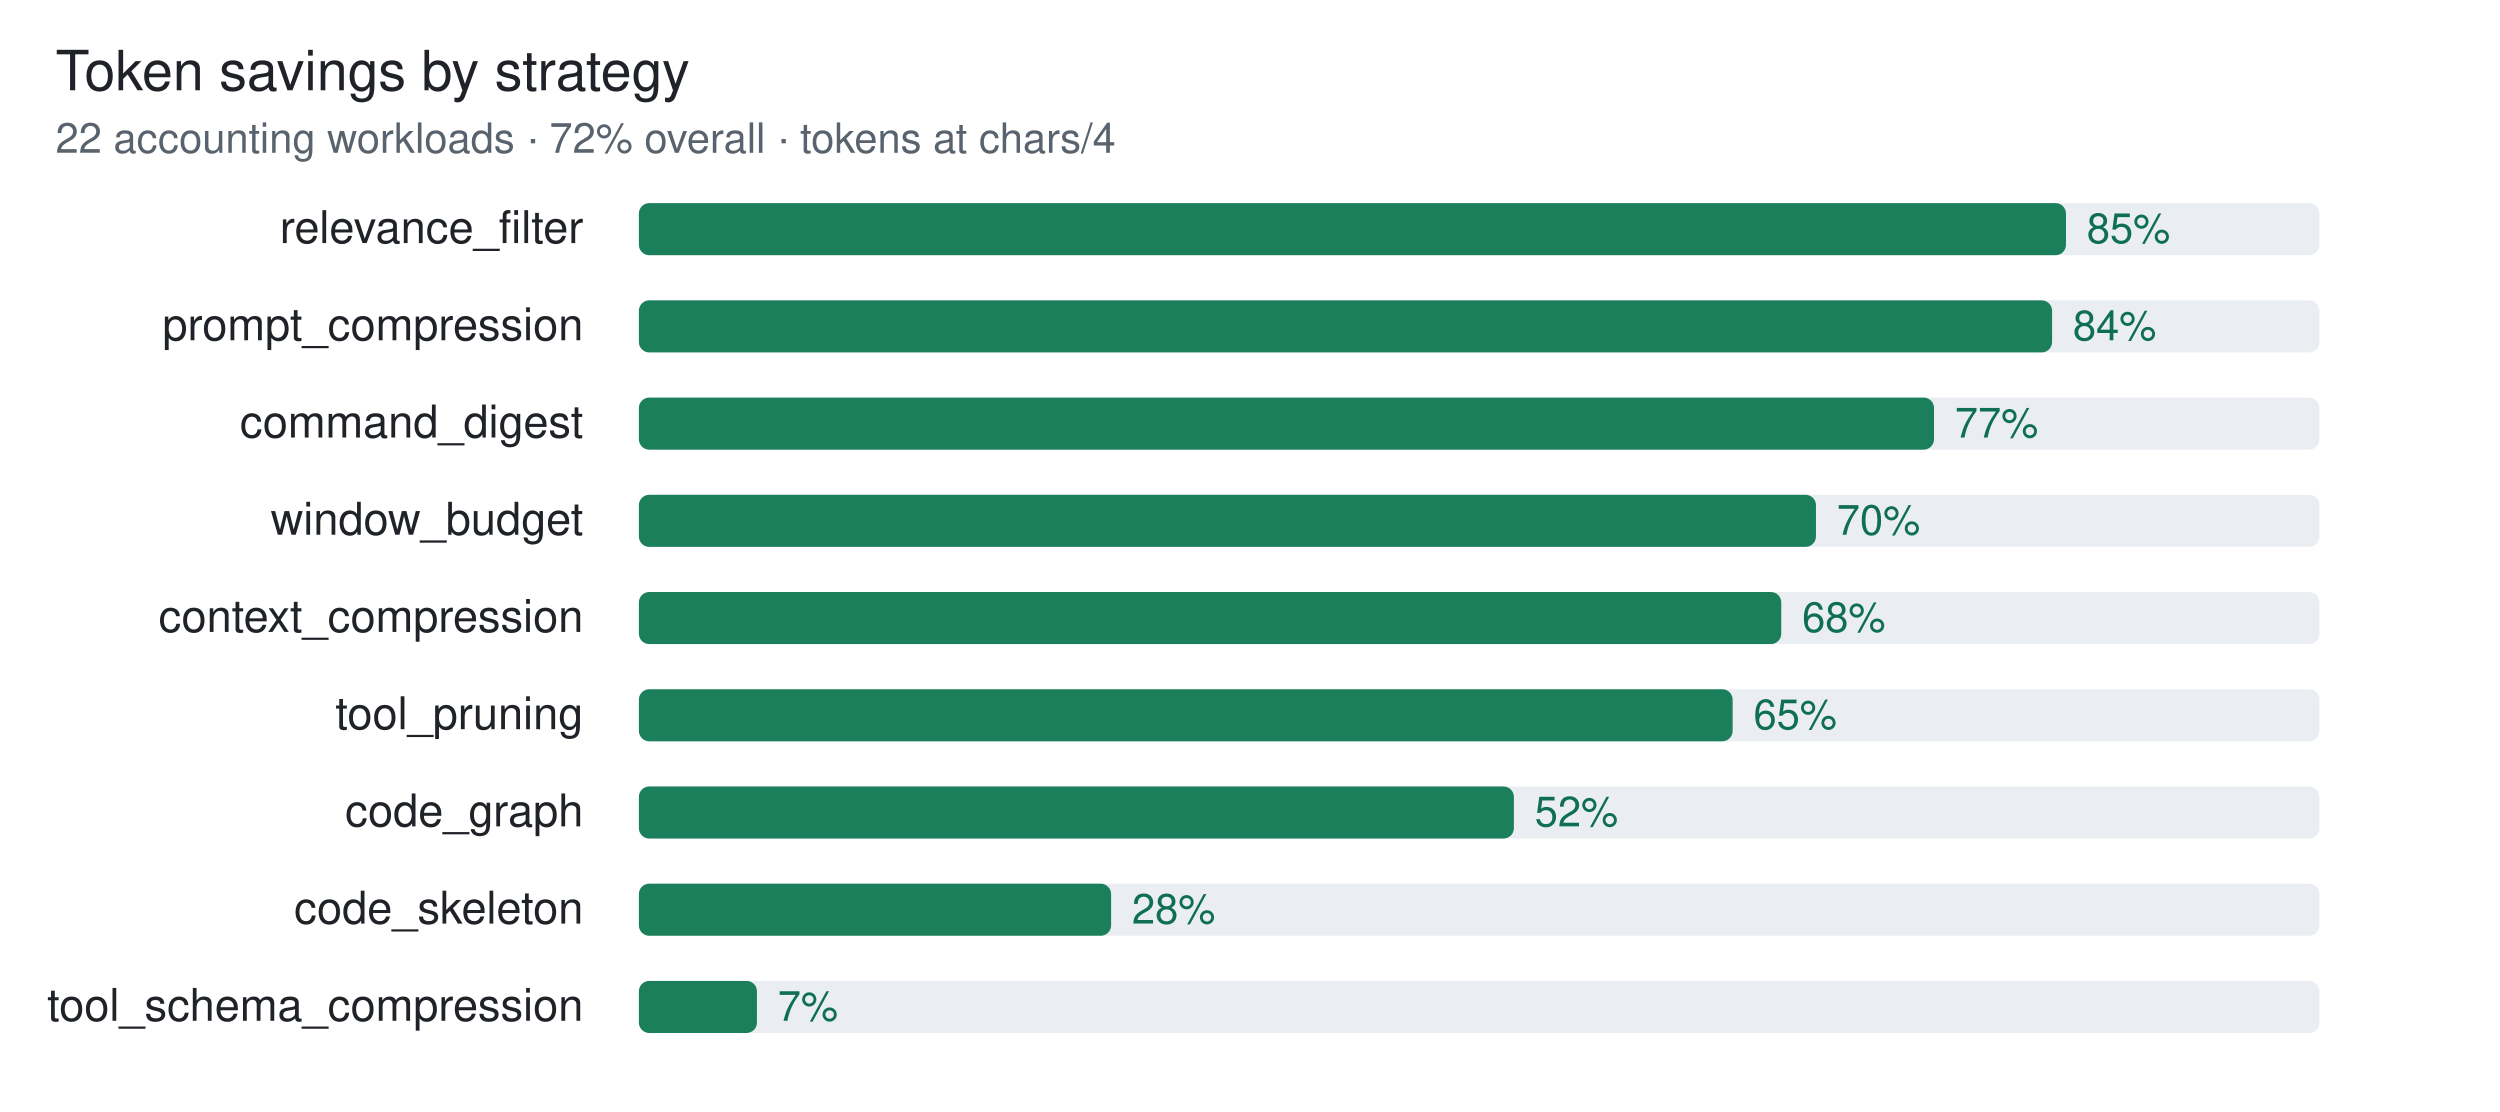
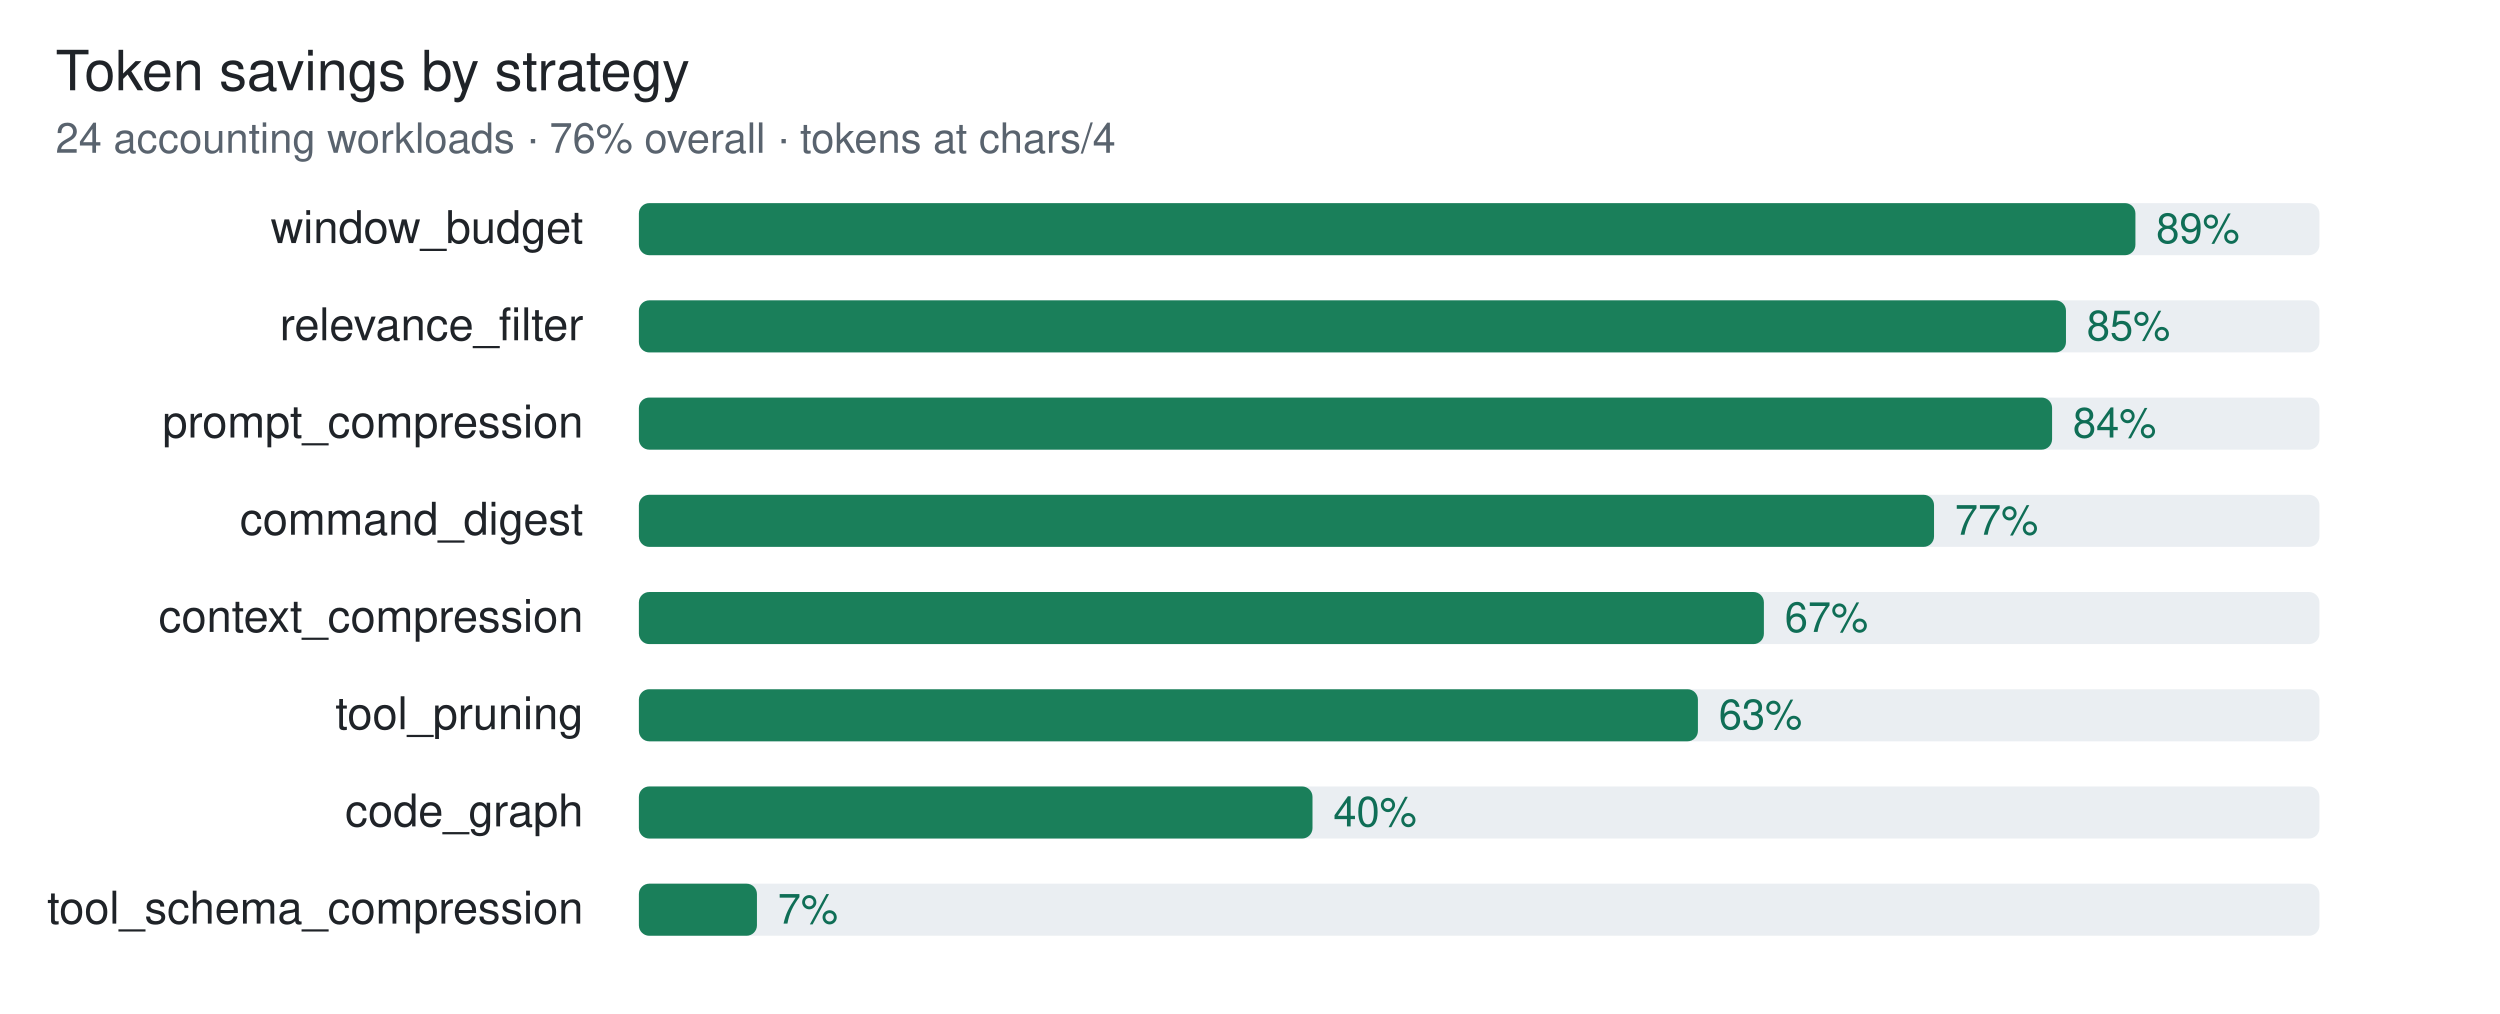
- <svg xmlns="http://www.w3.org/2000/svg" width="720" height="320" viewBox="0 0 720 320" font-family="-apple-system,BlinkMacSystemFont,'Segoe UI',Helvetica,Arial,sans-serif" role="img" aria-label="Token savings by Anyray optimizer strategy, 72% overall">
+ <svg xmlns="http://www.w3.org/2000/svg" width="720" height="292" viewBox="0 0 720 292" font-family="-apple-system,BlinkMacSystemFont,'Segoe UI',Helvetica,Arial,sans-serif" role="img" aria-label="Token savings by Anyray optimizer strategy, 76% overall">
  <text x="16" y="26" fill="#1f2328" font-size="16" font-weight="500">Token savings by strategy</text>
-   <text x="16" y="44" fill="#59636e" font-size="12">22 accounting workloads · 72% overall · tokens at chars/4</text>
-   <text x="168" y="70" fill="#1f2328" font-size="13" text-anchor="end">relevance_filter</text>
+   <text x="16" y="44" fill="#59636e" font-size="12">24 accounting workloads · 76% overall · tokens at chars/4</text>
+   <text x="168" y="70" fill="#1f2328" font-size="13" text-anchor="end">window_budget</text>
  <rect x="184" y="58.5" width="484" height="15" rx="3" fill="#eaeef2" />
-   <rect x="184" y="58.5" width="411" height="15" rx="3" fill="#1a7f5a" />
-   <text x="601" y="70" fill="#0f6e56" font-size="12" font-weight="500">85%</text>
-   <text x="168" y="98" fill="#1f2328" font-size="13" text-anchor="end">prompt_compression</text>
+   <rect x="184" y="58.5" width="431" height="15" rx="3" fill="#1a7f5a" />
+   <text x="621" y="70" fill="#0f6e56" font-size="12" font-weight="500">89%</text>
+   <text x="168" y="98" fill="#1f2328" font-size="13" text-anchor="end">relevance_filter</text>
  <rect x="184" y="86.5" width="484" height="15" rx="3" fill="#eaeef2" />
-   <rect x="184" y="86.5" width="407" height="15" rx="3" fill="#1a7f5a" />
-   <text x="597" y="98" fill="#0f6e56" font-size="12" font-weight="500">84%</text>
-   <text x="168" y="126" fill="#1f2328" font-size="13" text-anchor="end">command_digest</text>
+   <rect x="184" y="86.5" width="411" height="15" rx="3" fill="#1a7f5a" />
+   <text x="601" y="98" fill="#0f6e56" font-size="12" font-weight="500">85%</text>
+   <text x="168" y="126" fill="#1f2328" font-size="13" text-anchor="end">prompt_compression</text>
  <rect x="184" y="114.5" width="484" height="15" rx="3" fill="#eaeef2" />
-   <rect x="184" y="114.5" width="373" height="15" rx="3" fill="#1a7f5a" />
-   <text x="563" y="126" fill="#0f6e56" font-size="12" font-weight="500">77%</text>
-   <text x="168" y="154" fill="#1f2328" font-size="13" text-anchor="end">window_budget</text>
+   <rect x="184" y="114.5" width="407" height="15" rx="3" fill="#1a7f5a" />
+   <text x="597" y="126" fill="#0f6e56" font-size="12" font-weight="500">84%</text>
+   <text x="168" y="154" fill="#1f2328" font-size="13" text-anchor="end">command_digest</text>
  <rect x="184" y="142.5" width="484" height="15" rx="3" fill="#eaeef2" />
-   <rect x="184" y="142.5" width="339" height="15" rx="3" fill="#1a7f5a" />
-   <text x="529" y="154" fill="#0f6e56" font-size="12" font-weight="500">70%</text>
+   <rect x="184" y="142.5" width="373" height="15" rx="3" fill="#1a7f5a" />
+   <text x="563" y="154" fill="#0f6e56" font-size="12" font-weight="500">77%</text>
  <text x="168" y="182" fill="#1f2328" font-size="13" text-anchor="end">context_compression</text>
  <rect x="184" y="170.5" width="484" height="15" rx="3" fill="#eaeef2" />
-   <rect x="184" y="170.5" width="329" height="15" rx="3" fill="#1a7f5a" />
-   <text x="519" y="182" fill="#0f6e56" font-size="12" font-weight="500">68%</text>
+   <rect x="184" y="170.5" width="324" height="15" rx="3" fill="#1a7f5a" />
+   <text x="514" y="182" fill="#0f6e56" font-size="12" font-weight="500">67%</text>
  <text x="168" y="210" fill="#1f2328" font-size="13" text-anchor="end">tool_pruning</text>
  <rect x="184" y="198.5" width="484" height="15" rx="3" fill="#eaeef2" />
-   <rect x="184" y="198.5" width="315" height="15" rx="3" fill="#1a7f5a" />
-   <text x="505" y="210" fill="#0f6e56" font-size="12" font-weight="500">65%</text>
+   <rect x="184" y="198.5" width="305" height="15" rx="3" fill="#1a7f5a" />
+   <text x="495" y="210" fill="#0f6e56" font-size="12" font-weight="500">63%</text>
  <text x="168" y="238" fill="#1f2328" font-size="13" text-anchor="end">code_graph</text>
  <rect x="184" y="226.5" width="484" height="15" rx="3" fill="#eaeef2" />
-   <rect x="184" y="226.5" width="252" height="15" rx="3" fill="#1a7f5a" />
-   <text x="442" y="238" fill="#0f6e56" font-size="12" font-weight="500">52%</text>
-   <text x="168" y="266" fill="#1f2328" font-size="13" text-anchor="end">code_skeleton</text>
+   <rect x="184" y="226.5" width="194" height="15" rx="3" fill="#1a7f5a" />
+   <text x="384" y="238" fill="#0f6e56" font-size="12" font-weight="500">40%</text>
+   <text x="168" y="266" fill="#1f2328" font-size="13" text-anchor="end">tool_schema_compression</text>
  <rect x="184" y="254.5" width="484" height="15" rx="3" fill="#eaeef2" />
-   <rect x="184" y="254.5" width="136" height="15" rx="3" fill="#1a7f5a" />
-   <text x="326" y="266" fill="#0f6e56" font-size="12" font-weight="500">28%</text>
-   <text x="168" y="294" fill="#1f2328" font-size="13" text-anchor="end">tool_schema_compression</text>
-   <rect x="184" y="282.5" width="484" height="15" rx="3" fill="#eaeef2" />
-   <rect x="184" y="282.5" width="34" height="15" rx="3" fill="#1a7f5a" />
-   <text x="224" y="294" fill="#0f6e56" font-size="12" font-weight="500">7%</text>
+   <rect x="184" y="254.5" width="34" height="15" rx="3" fill="#1a7f5a" />
+   <text x="224" y="266" fill="#0f6e56" font-size="12" font-weight="500">7%</text>
</svg>
